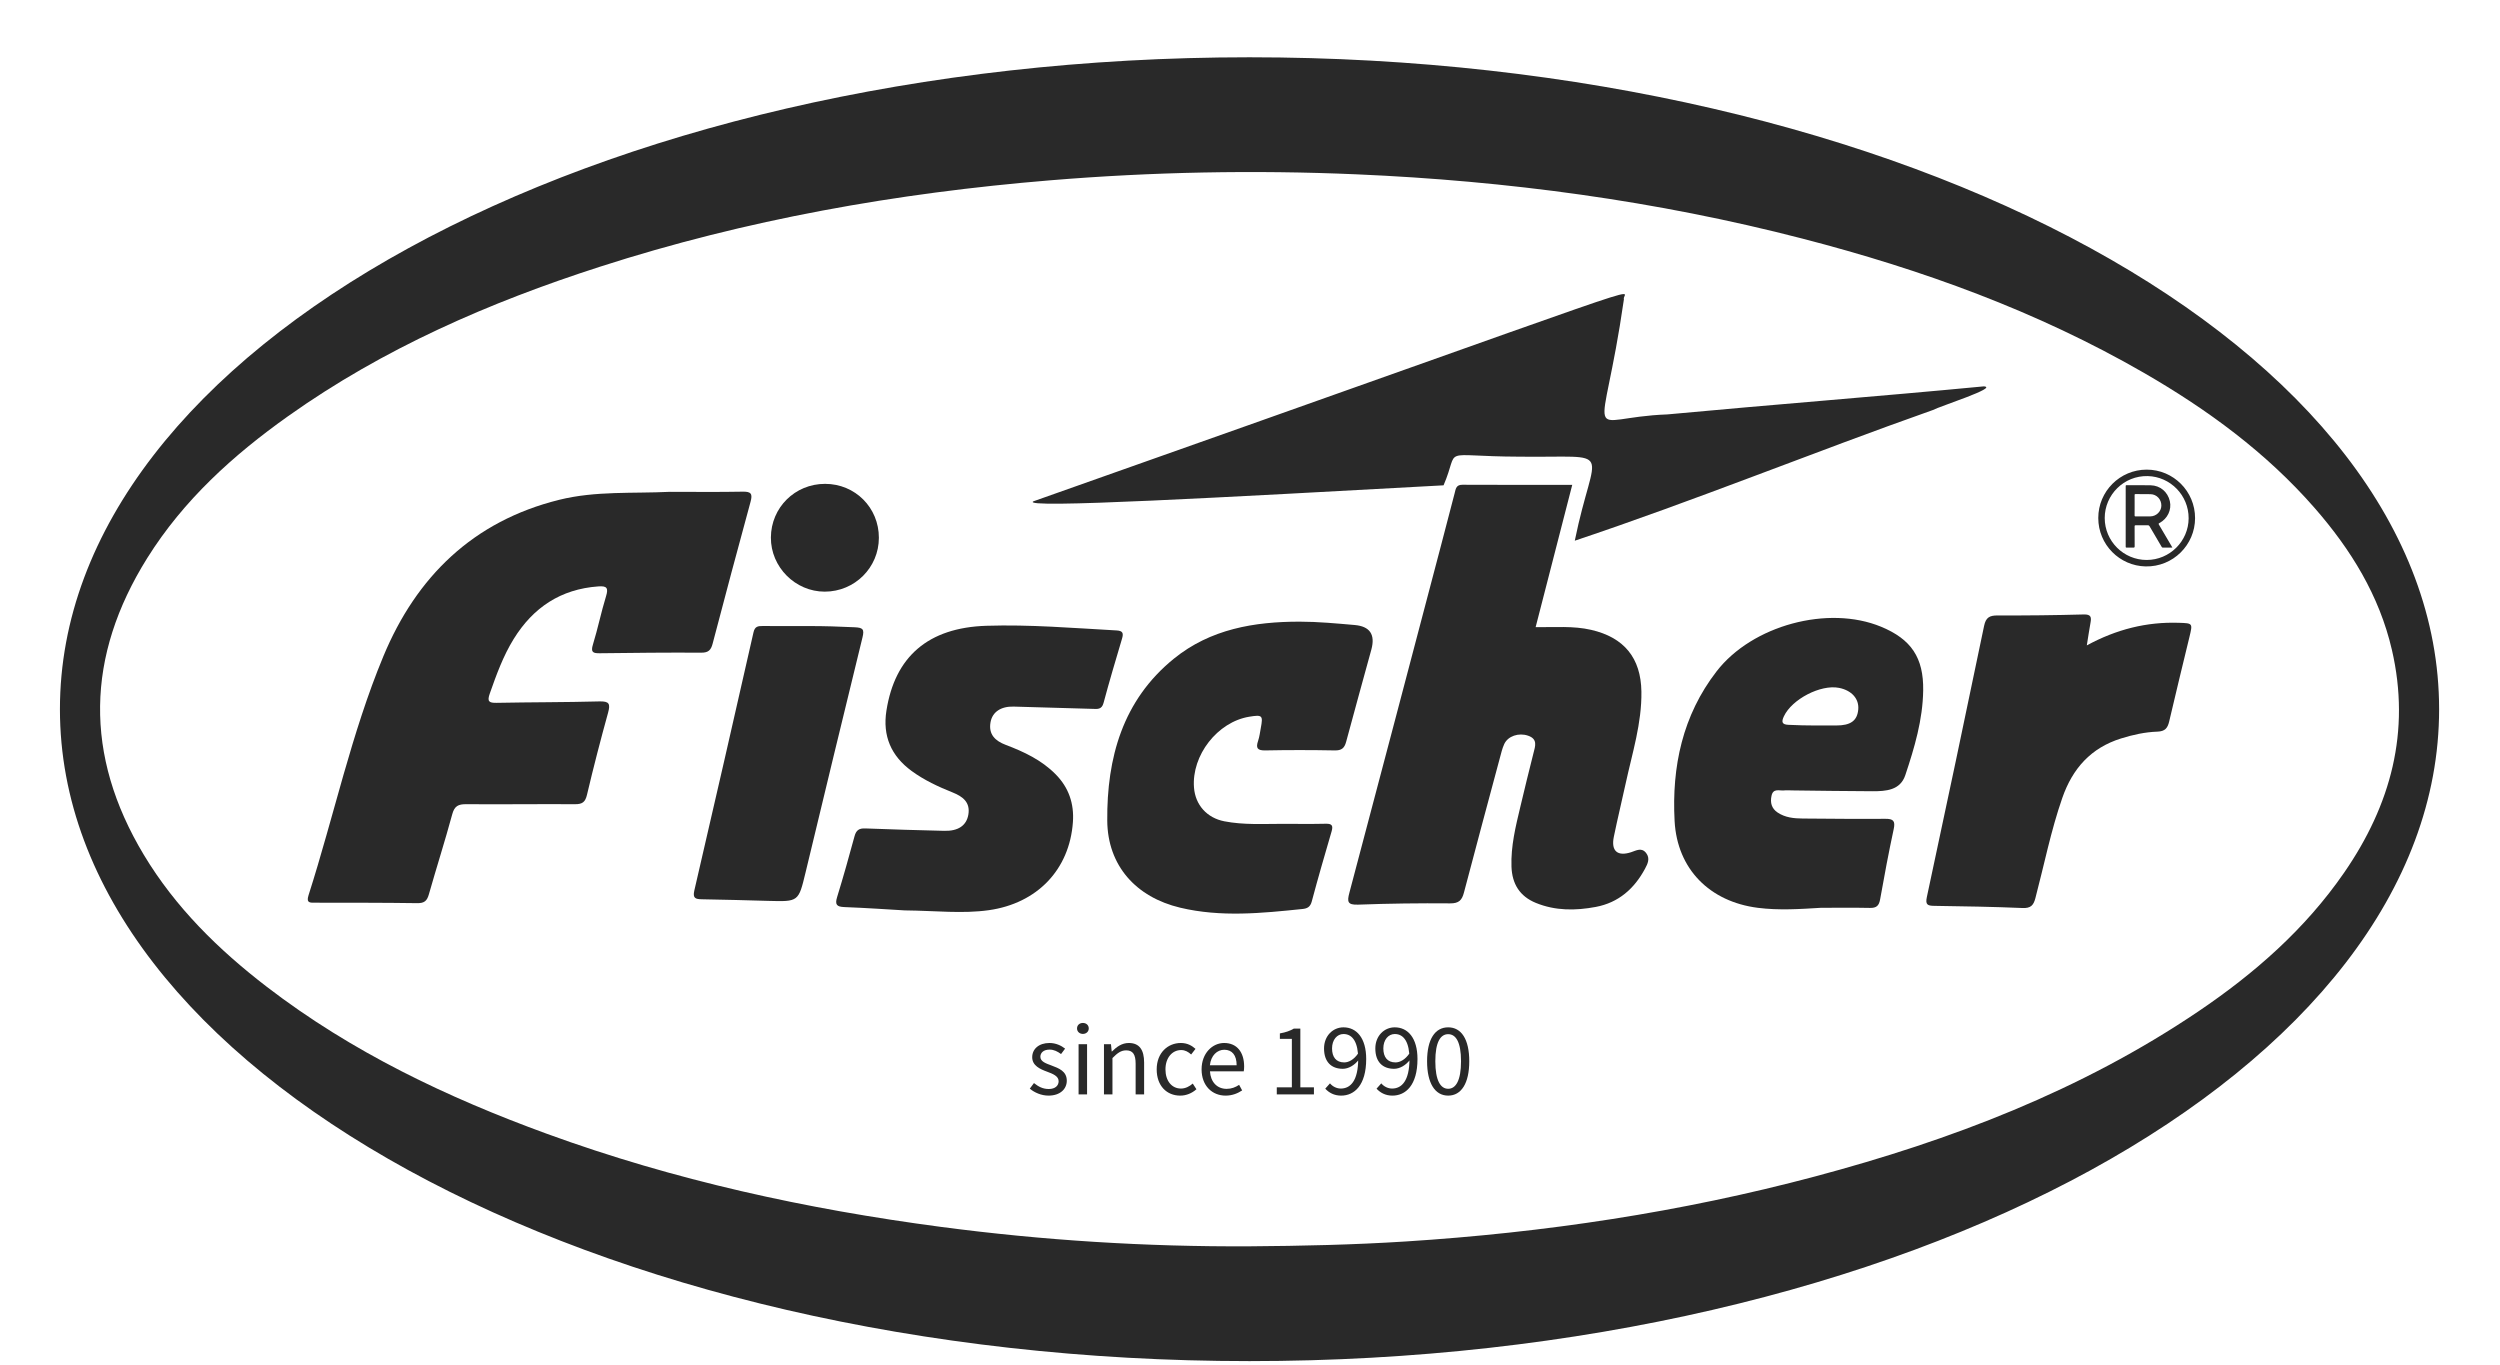
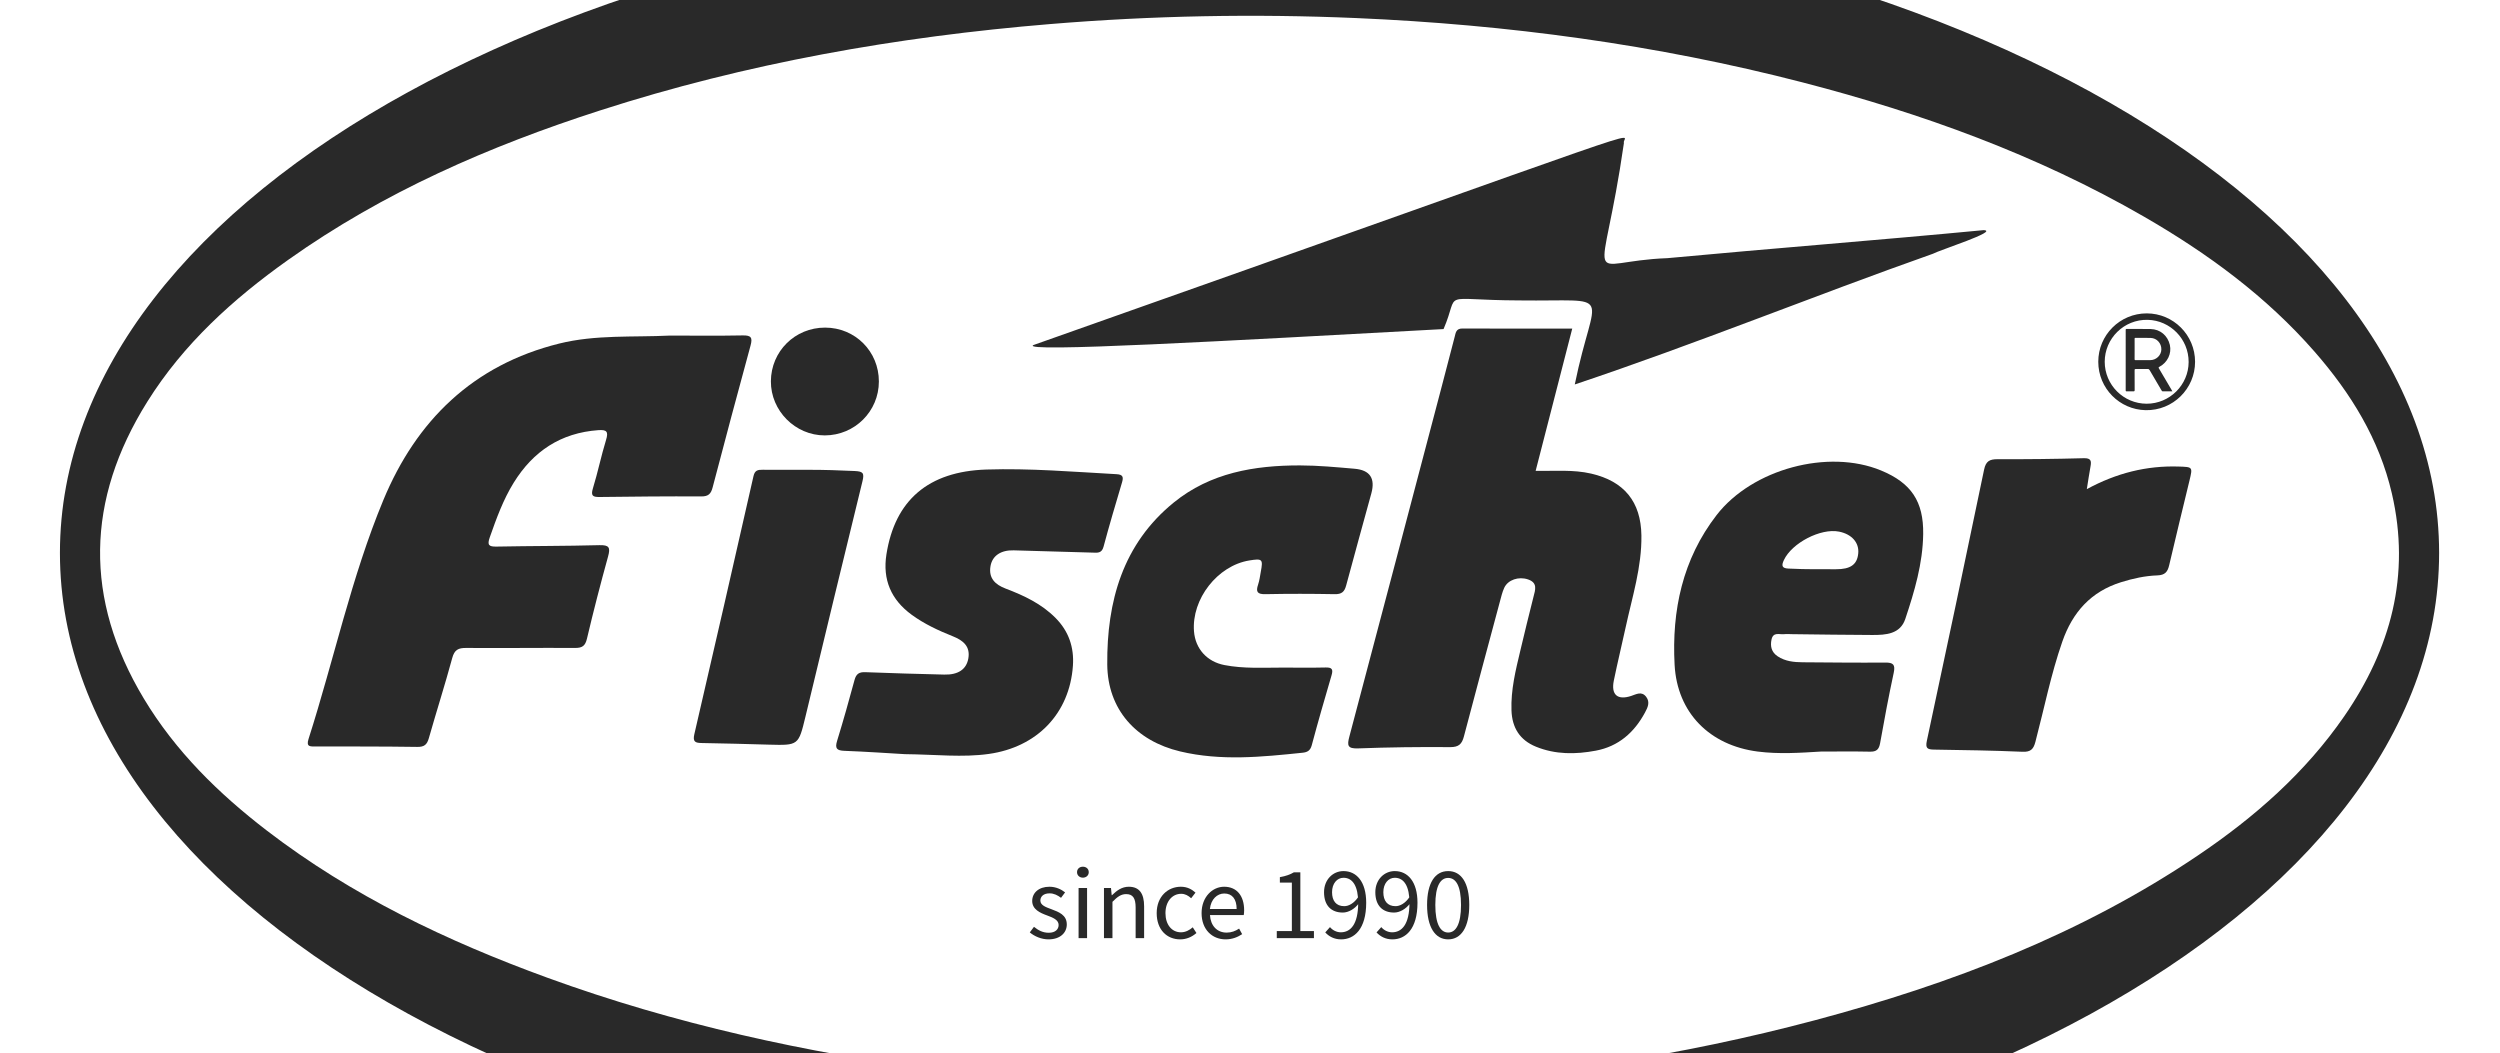
- <svg xmlns="http://www.w3.org/2000/svg" viewBox="5 344 784 428" height="428" width="784" xml:space="preserve" id="svg2" version="1.1">
+ <svg xmlns="http://www.w3.org/2000/svg" viewBox="5 393 784 330" height="330" width="784" xml:space="preserve" id="svg2" version="1.1">
  <defs id="defs6">
    <clipPath id="clipPath18" clipPathUnits="userSpaceOnUse">
      <path id="path16" d="M 0,841.89 H 595.276 V 0 H 0 Z" />
    </clipPath>
  </defs>
  <g transform="matrix(1.333333,0,0,-1.333333,0,1122.52)" id="g10">
    <g id="g12">
      <g clip-path="url(#clipPath18)" id="g14">
        <g transform="translate(361.0439,476.481)" id="g20">
          <path id="path22" style="fill:#292929;fill-opacity:1;fill-rule:nonzero;stroke:none" d="m 0,0 c -19.341,0.076 -13.758,2.569 -17.77,-6.739 -51.138,-2.795 -99.875,-5.547 -96.46,-3.757 C 41.479,44.537 23.837,39.164 24.652,37.019 19.451,0.927 14.528,9.19 34.887,9.941 c 24.984,2.331 49.279,4.198 74.39,6.593 3.678,-0.209 -10.46,-4.727 -11.959,-5.562 C 69.074,0.988 41.541,-10.249 13.094,-19.765 17.726,2.99 23.109,-0.296 0,0 0,0.031 0,-0.031 0,0" />
        </g>
        <g transform="translate(508.6507,452.1868)" id="g24">
          <path id="path26" style="fill:#292929;fill-opacity:1;fill-rule:nonzero;stroke:none" d="M 0,0 C -5.447,0 -9.87,4.423 -9.871,9.866 -9.873,15.311 -5.37,19.872 0.267,19.728 5.54,19.593 9.885,15.23 9.866,9.8 9.848,4.419 5.412,0 0,0 m 0.007,21.247 c -6.292,0 -11.398,-5.094 -11.394,-11.382 C -11.382,3.582 -6.359,-1.388 -0.261,-1.519 6.195,-1.658 11.38,3.543 11.381,9.848 11.382,16.146 6.293,21.247 0.007,21.247" />
        </g>
        <g transform="translate(509.4809,462.4352)" id="g28">
          <path id="path30" style="fill:#292929;fill-opacity:1;fill-rule:nonzero;stroke:none" d="m 0,0 c -1.135,0 -2.27,0.006 -3.405,-0.005 -0.212,-0.002 -0.271,0.052 -0.268,0.267 0.014,0.785 0.006,1.571 0.006,2.357 0,0.796 0.005,1.593 -0.004,2.39 -0.003,0.183 0.046,0.236 0.232,0.235 C -2.26,5.232 -1.082,5.254 0.096,5.223 1.543,5.186 2.646,3.983 2.62,2.515 2.596,1.139 1.41,0.001 0,0 m 2.05,-1.951 c -0.112,0.19 -0.11,0.269 0.102,0.379 1.919,1.008 2.929,3.13 2.466,5.152 C 4.116,5.773 2.341,7.268 0.097,7.317 -1.779,7.358 -3.656,7.329 -5.532,7.339 -5.716,7.34 -5.767,7.293 -5.767,7.107 c 0.005,-4.736 0.006,-9.471 -0.002,-14.206 0,-0.22 0.078,-0.244 0.262,-0.24 0.502,0.011 1.004,0.019 1.505,-0.003 0.262,-0.011 0.346,0.044 0.343,0.328 -0.017,1.538 -0.003,3.077 -0.013,4.615 -0.002,0.229 0.031,0.316 0.292,0.311 0.938,-0.02 1.877,-0.017 2.815,-10e-4 0.222,0.004 0.324,-0.081 0.426,-0.257 0.927,-1.588 1.862,-3.172 2.793,-4.758 0.077,-0.13 0.137,-0.243 0.337,-0.238 0.719,0.017 1.439,0.007 2.22,0.007 -0.081,0.146 -0.135,0.249 -0.194,0.349 -0.987,1.68 -1.972,3.36 -2.967,5.035" />
        </g>
        <g transform="translate(161.2831,468.2108)" id="g32">
          <path id="path34" style="fill:#292929;fill-opacity:1;fill-rule:nonzero;stroke:none" d="m 0,0 c 5.714,0 11.43,-0.074 17.143,0.04 2.015,0.04 2.365,-0.516 1.846,-2.413 -3.037,-11.099 -5.991,-22.222 -8.915,-33.352 -0.39,-1.485 -0.984,-2.113 -2.65,-2.104 -7.963,0.046 -15.928,-0.034 -23.891,-0.136 -1.607,-0.02 -2.166,0.241 -1.61,2.046 1.155,3.753 1.935,7.623 3.088,11.377 0.606,1.971 0.157,2.441 -1.82,2.299 -8.831,-0.63 -15.328,-4.963 -19.907,-12.37 -2.476,-4.005 -4.065,-8.405 -5.62,-12.83 -0.649,-1.846 -0.232,-2.223 1.618,-2.186 8.055,0.161 16.115,0.12 24.169,0.337 2.317,0.062 2.614,-0.568 2.036,-2.659 -1.769,-6.404 -3.437,-12.839 -4.96,-19.306 -0.41,-1.743 -1.115,-2.222 -2.823,-2.211 -8.526,0.054 -17.053,-0.066 -25.578,0.001 -1.859,0.015 -2.766,-0.421 -3.293,-2.368 -1.712,-6.32 -3.714,-12.562 -5.504,-18.863 -0.429,-1.512 -1.074,-2.07 -2.716,-2.046 -7.962,0.119 -15.927,0.096 -23.891,0.109 -1.183,0.002 -2.308,-0.186 -1.696,1.727 5.987,18.707 10.063,38.05 17.605,56.219 7.769,18.715 21.111,31.79 41.36,36.812 C -17.434,0.25 -8.692,-0.425 0,0" />
        </g>
        <g transform="translate(373.5427,469.8527)" id="g36">
          <path id="path38" style="fill:#292929;fill-opacity:1;fill-rule:nonzero;stroke:none" d="m 0,0 c -2.889,-11.227 -5.727,-22.256 -8.612,-33.468 4.537,-0.056 8.836,0.343 13.08,-0.64 7.711,-1.787 11.683,-6.582 11.798,-14.534 0.107,-7.403 -2.143,-14.414 -3.69,-21.54 -0.913,-4.208 -1.937,-8.393 -2.799,-12.611 -0.678,-3.322 0.861,-4.656 4.061,-3.611 1.242,0.406 2.48,1.198 3.553,-0.206 0.971,-1.272 0.342,-2.529 -0.279,-3.684 -2.524,-4.695 -6.227,-7.97 -11.572,-8.976 -4.752,-0.894 -9.498,-0.937 -14.09,0.942 -3.815,1.561 -5.599,4.476 -5.742,8.523 -0.171,4.841 0.986,9.48 2.093,14.127 0.999,4.189 2.007,8.377 3.072,12.55 0.432,1.69 1.066,3.341 -1.283,4.139 -2.185,0.742 -4.716,-0.087 -5.585,-1.975 -0.464,-1.011 -0.722,-2.124 -1.013,-3.207 -2.838,-10.576 -5.689,-21.149 -8.469,-31.74 -0.468,-1.782 -1.196,-2.542 -3.231,-2.525 -7.215,0.06 -14.437,-0.029 -21.646,-0.299 -2.542,-0.096 -2.616,0.72 -2.065,2.797 7.228,27.236 14.391,54.49 21.568,81.74 1.073,4.074 2.132,8.152 3.191,12.23 0.256,0.987 0.321,1.998 1.818,1.99 C -17.332,-0.024 -8.821,0 0,0" />
        </g>
        <g transform="translate(305.4545,390.1208)" id="g40">
          <path id="path42" style="fill:#292929;fill-opacity:1;fill-rule:nonzero;stroke:none" d="m 0,0 c 3.374,0 6.749,-0.056 10.12,0.026 1.487,0.036 1.757,-0.468 1.364,-1.812 -1.601,-5.48 -3.196,-10.964 -4.666,-16.481 -0.339,-1.273 -1.054,-1.642 -2.147,-1.755 -9.609,-0.998 -19.218,-1.976 -28.792,0.302 -10.386,2.471 -17.074,9.866 -17.156,20.477 -0.114,14.747 3.606,28.312 15.681,38.101 8.578,6.955 18.907,8.708 29.601,8.697 4.3,-0.004 8.607,-0.415 12.898,-0.787 3.613,-0.314 4.891,-2.25 3.935,-5.776 C 18.88,33.765 16.835,26.563 14.915,19.326 14.51,17.8 13.841,17.241 12.222,17.271 c -5.434,0.101 -10.873,0.112 -16.306,0 -1.912,-0.039 -2.287,0.568 -1.712,2.262 0.328,0.967 0.445,2.008 0.634,3.02 0.555,2.964 0.364,3.146 -2.718,2.643 -7.469,-1.221 -13.594,-9.079 -12.997,-16.678 0.321,-4.088 3.048,-7.125 7.143,-7.92 C -9.191,-0.284 -4.585,-0.001 0,0" />
        </g>
        <g transform="translate(216.5359,369.7654)" id="g44">
          <path id="path46" style="fill:#292929;fill-opacity:1;fill-rule:nonzero;stroke:none" d="m 0,0 c -3.896,0.224 -9.039,0.584 -14.189,0.78 -1.813,0.069 -2.253,0.577 -1.708,2.352 1.457,4.742 2.801,9.521 4.097,14.311 0.385,1.423 1.067,1.895 2.546,1.834 6.181,-0.254 12.366,-0.402 18.551,-0.565 3.254,-0.085 5.225,1.217 5.672,3.804 0.503,2.909 -1.323,4.275 -3.667,5.212 -3.4,1.359 -6.71,2.896 -9.676,5.066 -4.822,3.529 -6.862,8.234 -5.924,14.196 1.996,12.692 9.802,19.51 23.514,19.951 10.214,0.328 20.415,-0.535 30.614,-1.094 1.507,-0.083 1.662,-0.669 1.28,-1.95 -1.498,-5.025 -2.987,-10.054 -4.345,-15.117 -0.426,-1.592 -1.457,-1.412 -2.578,-1.379 -6.184,0.18 -12.368,0.365 -18.552,0.533 -3.019,0.082 -5.028,-1.269 -5.453,-3.704 -0.5,-2.864 1.138,-4.372 3.543,-5.284 4.32,-1.638 8.448,-3.572 11.763,-6.922 3.1,-3.132 4.381,-6.915 4.076,-11.252 C 38.775,9.562 31.133,1.649 19.779,0.049 13.591,-0.822 7.429,-0.084 0,0" />
        </g>
        <g transform="translate(494.5692,432.0931)" id="g48">
          <path id="path50" style="fill:#292929;fill-opacity:1;fill-rule:nonzero;stroke:none" d="M 0,0 C 6.993,3.796 14.077,5.56 21.635,5.314 24.912,5.207 24.921,5.24 24.151,2.038 22.554,-4.608 20.913,-11.243 19.37,-17.9 c -0.369,-1.592 -1.012,-2.325 -2.784,-2.386 -2.901,-0.1 -5.759,-0.734 -8.538,-1.603 -7.074,-2.214 -11.399,-7.04 -13.815,-13.986 -2.686,-7.718 -4.257,-15.711 -6.329,-23.579 -0.45,-1.707 -1.112,-2.396 -3.025,-2.314 -6.928,0.295 -13.865,0.406 -20.799,0.509 -1.565,0.024 -2.085,0.29 -1.702,2.075 4.556,21.242 9.048,42.497 13.46,63.769 0.416,2.01 1.309,2.465 3.19,2.458 C -14.225,7.018 -7.475,7.09 -0.731,7.278 1.026,7.327 1.106,6.612 0.862,5.291 0.562,3.671 0.329,2.04 0,0" />
        </g>
        <g transform="translate(194.0962,436.6413)" id="g52">
          <path id="path54" style="fill:#292929;fill-opacity:1;fill-rule:nonzero;stroke:none" d="m 0,0 c 3.558,0 7.075,-0.11 10.674,-0.284 1.922,-0.093 2.317,-0.432 1.837,-2.386 -4.533,-18.44 -8.955,-36.908 -13.409,-55.367 -1.64,-6.801 -1.64,-6.796 -8.658,-6.604 -5.241,0.142 -10.483,0.302 -15.725,0.38 -1.499,0.023 -2.177,0.262 -1.762,2.052 4.693,20.228 9.332,40.47 13.917,60.723 0.319,1.409 1.055,1.506 2.172,1.497 C -7.303,-0.019 -3.651,0 0,0 0,-0.105 0,0.105 0,0" />
        </g>
        <g transform="translate(197.7419,444.7342)" id="g56">
          <path id="path58" style="fill:#292929;fill-opacity:1;fill-rule:nonzero;stroke:none" d="M 0,0 C -6.941,-0.012 -12.719,5.793 -12.678,12.736 -12.636,19.789 -7.009,25.358 0.07,25.352 7.15,25.347 12.728,19.754 12.72,12.669 12.712,5.657 7.044,0.012 0,0" />
        </g>
        <g transform="translate(440.8088,416.9828)" id="g60">
          <path id="path62" style="fill:#292929;fill-opacity:1;fill-rule:nonzero;stroke:none" d="m 0,0 c -0.254,-2.63 -1.807,-3.737 -5.219,-3.727 -1.681,0.005 -3.361,10e-4 -5.042,10e-4 0,0.094 0,-0.094 0,0 -2.053,0 -3.749,0.048 -6.161,0.155 -1.561,0.069 -1.672,0.705 -1.059,2.013 1.874,3.997 8.635,7.535 12.96,6.679 C -1.525,4.527 0.244,2.524 0,0 m 5.361,19.504 c -12.407,5.129 -30.282,0.363 -38.681,-10.503 -8.012,-10.366 -10.555,-22.433 -9.872,-35.197 0.606,-11.337 8.282,-18.971 19.56,-20.414 4.96,-0.634 9.913,-0.3 14.872,0.003 3.84,0 7.681,0.056 11.519,-0.027 1.516,-0.033 2.12,0.504 2.386,2.007 0.978,5.529 2.021,11.048 3.198,16.538 0.414,1.928 -0.105,2.427 -1.997,2.411 -6.465,-0.056 -12.93,0.021 -19.395,0.067 -2.076,0.014 -4.133,0.215 -5.92,1.416 -1.41,0.947 -1.779,2.303 -1.428,3.936 0.395,1.842 1.842,1.142 2.936,1.256 0.648,0.068 1.31,0.011 1.966,0.004 6.276,-0.069 12.553,-0.177 18.829,-0.192 3.164,-0.008 6.54,0.201 7.732,3.771 2.162,6.476 4.116,13.044 4.209,19.974 0.104,7.651 -2.793,12.007 -9.914,14.95" />
        </g>
        <g transform="translate(520.7847,345.9967)" id="g64">
          <path id="path66" style="fill:#292929;fill-opacity:1;fill-rule:nonzero;stroke:none" d="m 0,0 c -27.575,-18.628 -58.162,-30.284 -90.099,-38.8 -31.594,-8.425 -63.755,-13.227 -96.366,-15.305 -12.223,-0.778 -24.448,-1.048 -36.684,-1.136 -24.322,-0.13 -48.549,1.391 -72.651,4.58 -31.571,4.177 -62.566,10.935 -92.544,21.862 -23.515,8.572 -45.966,19.256 -65.933,34.592 -11.365,8.729 -21.494,18.663 -28.942,31.065 -14.069,23.426 -13.599,46.72 0.817,69.778 8.512,13.615 20.179,24.181 33.152,33.391 22.406,15.909 47.277,26.733 73.283,35.119 34.481,11.12 69.906,17.364 105.967,20.341 23.974,1.979 47.973,2.443 71.988,1.406 35.476,-1.533 70.525,-6.216 104.944,-15.129 28.034,-7.259 55.097,-17.034 80.273,-31.56 C 2.153,141.58 15.972,131.468 27.383,118.396 35.884,108.659 42.572,97.843 45.534,85.074 49.99,65.863 45.289,48.557 34.309,32.648 25.154,19.384 13.259,8.957 0,0 m -223.147,224.421 c -154.525,0 -279.792,-68.648 -279.792,-153.331 0,-84.682 125.267,-153.33 279.792,-153.33 154.525,0 279.792,68.648 279.792,153.33 0,84.683 -125.267,153.331 -279.792,153.331" />
        </g>
        <g transform="translate(245.9551,327.8381)" id="g68">
          <path id="path70" style="fill:#292929;fill-opacity:1;fill-rule:nonzero;stroke:none" d="m 0,0 0.985,1.315 c 1.025,-0.826 2.066,-1.398 3.482,-1.398 1.549,0 2.318,0.826 2.318,1.832 C 6.785,2.963 5.393,3.5 4.087,3.985 2.434,4.589 0.57,5.403 0.57,7.393 c 0,1.887 1.512,3.348 4.068,3.348 1.469,0 2.754,-0.601 3.668,-1.326 L 7.351,8.136 C 6.539,8.737 5.705,9.186 4.661,9.186 3.175,9.186 2.489,8.394 2.489,7.495 2.489,6.373 3.772,5.946 5.108,5.448 6.809,4.807 8.705,4.115 8.705,1.869 8.705,-0.044 7.185,-1.637 4.401,-1.637 2.725,-1.637 1.109,-0.927 0,0" />
        </g>
        <path id="path72" style="fill:#292929;fill-opacity:1;fill-rule:nonzero;stroke:none" d="m 257.433,338.288 h 1.996 v -11.796 h -1.996 z m -0.365,3.714 c 0,0.784 0.602,1.29 1.378,1.29 0.777,0 1.379,-0.506 1.379,-1.29 0,-0.753 -0.602,-1.289 -1.379,-1.289 -0.776,0 -1.378,0.536 -1.378,1.289" />
        <g transform="translate(263.4036,338.2877)" id="g74">
          <path id="path76" style="fill:#292929;fill-opacity:1;fill-rule:nonzero;stroke:none" d="m 0,0 h 1.649 l 0.169,-1.701 h 0.066 c 1.124,1.106 2.337,1.992 3.957,1.992 2.485,0 3.602,-1.603 3.602,-4.612 v -7.475 H 7.447 v 7.216 c 0,2.198 -0.665,3.138 -2.226,3.138 -1.206,0 -2.042,-0.615 -3.225,-1.811 v -8.543 H 0 Z" />
        </g>
        <g transform="translate(275.8039,332.3744)" id="g78">
          <path id="path80" style="fill:#292929;fill-opacity:1;fill-rule:nonzero;stroke:none" d="m 0,0 c 0,3.936 2.659,6.205 5.675,6.205 1.549,0 2.621,-0.639 3.451,-1.385 L 8.105,3.501 C 7.418,4.121 6.692,4.543 5.765,4.543 3.629,4.543 2.063,2.703 2.063,0 c 0,-2.703 1.479,-4.512 3.648,-4.512 1.078,0 2.034,0.524 2.77,1.175 L 9.346,-4.674 C 8.286,-5.62 6.948,-6.174 5.533,-6.174 2.393,-6.174 0,-3.906 0,0" />
        </g>
        <g transform="translate(294.6081,333.3396)" id="g82">
          <path id="path84" style="fill:#292929;fill-opacity:1;fill-rule:nonzero;stroke:none" d="M 0,0 C 0,2.364 -1.063,3.649 -2.908,3.649 -4.566,3.649 -6.048,2.318 -6.291,0 Z m -8.246,-0.965 c 0,3.839 2.587,6.205 5.302,6.205 3.009,0 4.708,-2.161 4.708,-5.536 0,-0.421 -0.036,-0.842 -0.093,-1.134 h -7.944 c 0.143,-2.499 1.671,-4.119 3.919,-4.119 1.132,0 2.062,0.366 2.936,0.943 l 0.714,-1.309 c -1.034,-0.678 -2.291,-1.224 -3.895,-1.224 -3.144,0 -5.647,2.299 -5.647,6.174" />
        </g>
        <g transform="translate(304.0493,328.1536)" id="g86">
          <path id="path88" style="fill:#292929;fill-opacity:1;fill-rule:nonzero;stroke:none" d="m 0,0 h 3.546 v 11.395 h -2.82 v 1.284 c 1.41,0.248 2.434,0.623 3.292,1.137 H 5.542 V 0 H 8.738 V -1.662 H 0 Z" />
        </g>
        <g transform="translate(315.4505,327.8353)" id="g90">
          <path id="path92" style="fill:#292929;fill-opacity:1;fill-rule:nonzero;stroke:none" d="M 0,0 1.111,1.248 C 1.734,0.499 2.69,0.027 3.655,0.027 c 2.233,0 4.09,1.766 4.09,6.957 0,3.804 -1.235,5.869 -3.454,5.869 -1.518,0 -2.693,-1.353 -2.693,-3.394 0,-2.017 0.948,-3.285 2.864,-3.285 1.004,0 2.263,0.602 3.327,2.192 L 7.86,6.788 C 6.887,5.487 5.44,4.672 4.128,4.672 c -2.683,0 -4.414,1.61 -4.414,4.787 0,2.963 2.089,4.966 4.572,4.966 3.052,0 5.343,-2.473 5.343,-7.441 0,-6.225 -2.812,-8.619 -5.898,-8.619 C 2.069,-1.635 0.85,-0.927 0,0" />
        </g>
        <g transform="translate(327.5134,327.8353)" id="g94">
          <path id="path96" style="fill:#292929;fill-opacity:1;fill-rule:nonzero;stroke:none" d="M 0,0 1.111,1.248 C 1.734,0.499 2.69,0.027 3.655,0.027 c 2.233,0 4.09,1.766 4.09,6.957 0,3.804 -1.234,5.869 -3.454,5.869 -1.518,0 -2.693,-1.353 -2.693,-3.394 0,-2.017 0.948,-3.285 2.864,-3.285 1.004,0 2.263,0.602 3.327,2.192 L 7.86,6.788 C 6.887,5.487 5.44,4.672 4.128,4.672 c -2.683,0 -4.414,1.61 -4.414,4.787 0,2.963 2.089,4.966 4.572,4.966 3.052,0 5.343,-2.473 5.343,-7.441 0,-6.225 -2.812,-8.619 -5.898,-8.619 C 2.069,-1.635 0.85,-0.927 0,0" />
        </g>
        <g transform="translate(347.3829,334.2879)" id="g98">
          <path id="path100" style="fill:#292929;fill-opacity:1;fill-rule:nonzero;stroke:none" d="m 0,0 c 0,4.537 -1.224,6.365 -3.023,6.365 -1.798,0 -3.022,-1.828 -3.022,-6.365 0,-4.537 1.224,-6.479 3.022,-6.479 C -1.224,-6.479 0,-4.537 0,0 m -7.983,0 c 0,5.189 1.87,7.973 4.96,7.973 3.091,0 4.961,-2.792 4.961,-7.973 0,-5.189 -1.87,-8.087 -4.961,-8.087 -3.09,0 -4.96,2.898 -4.96,8.087" />
        </g>
      </g>
    </g>
  </g>
</svg>
